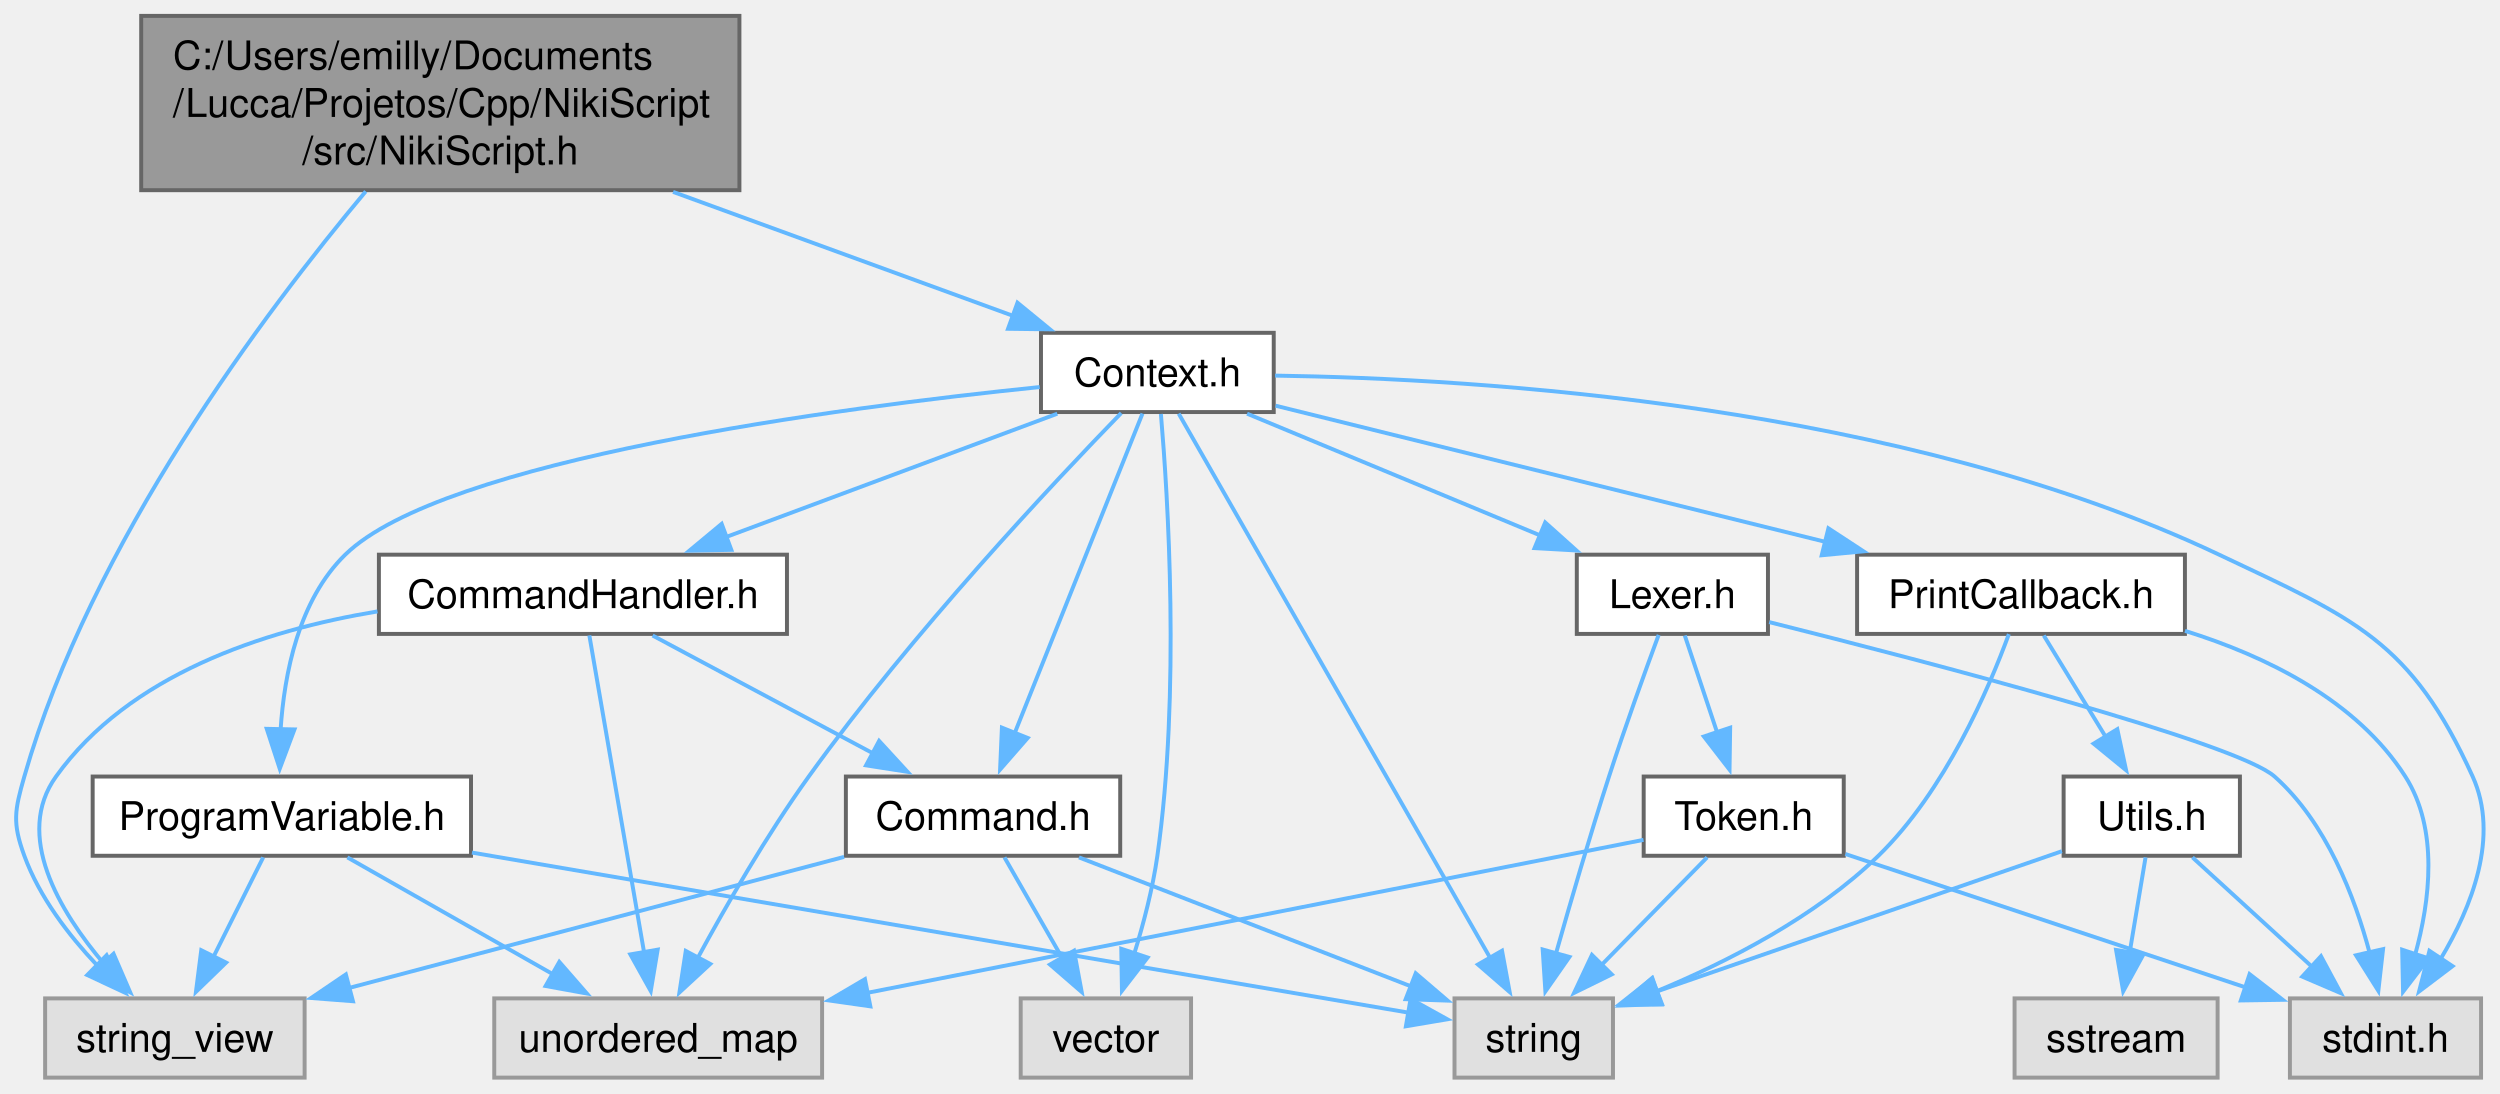
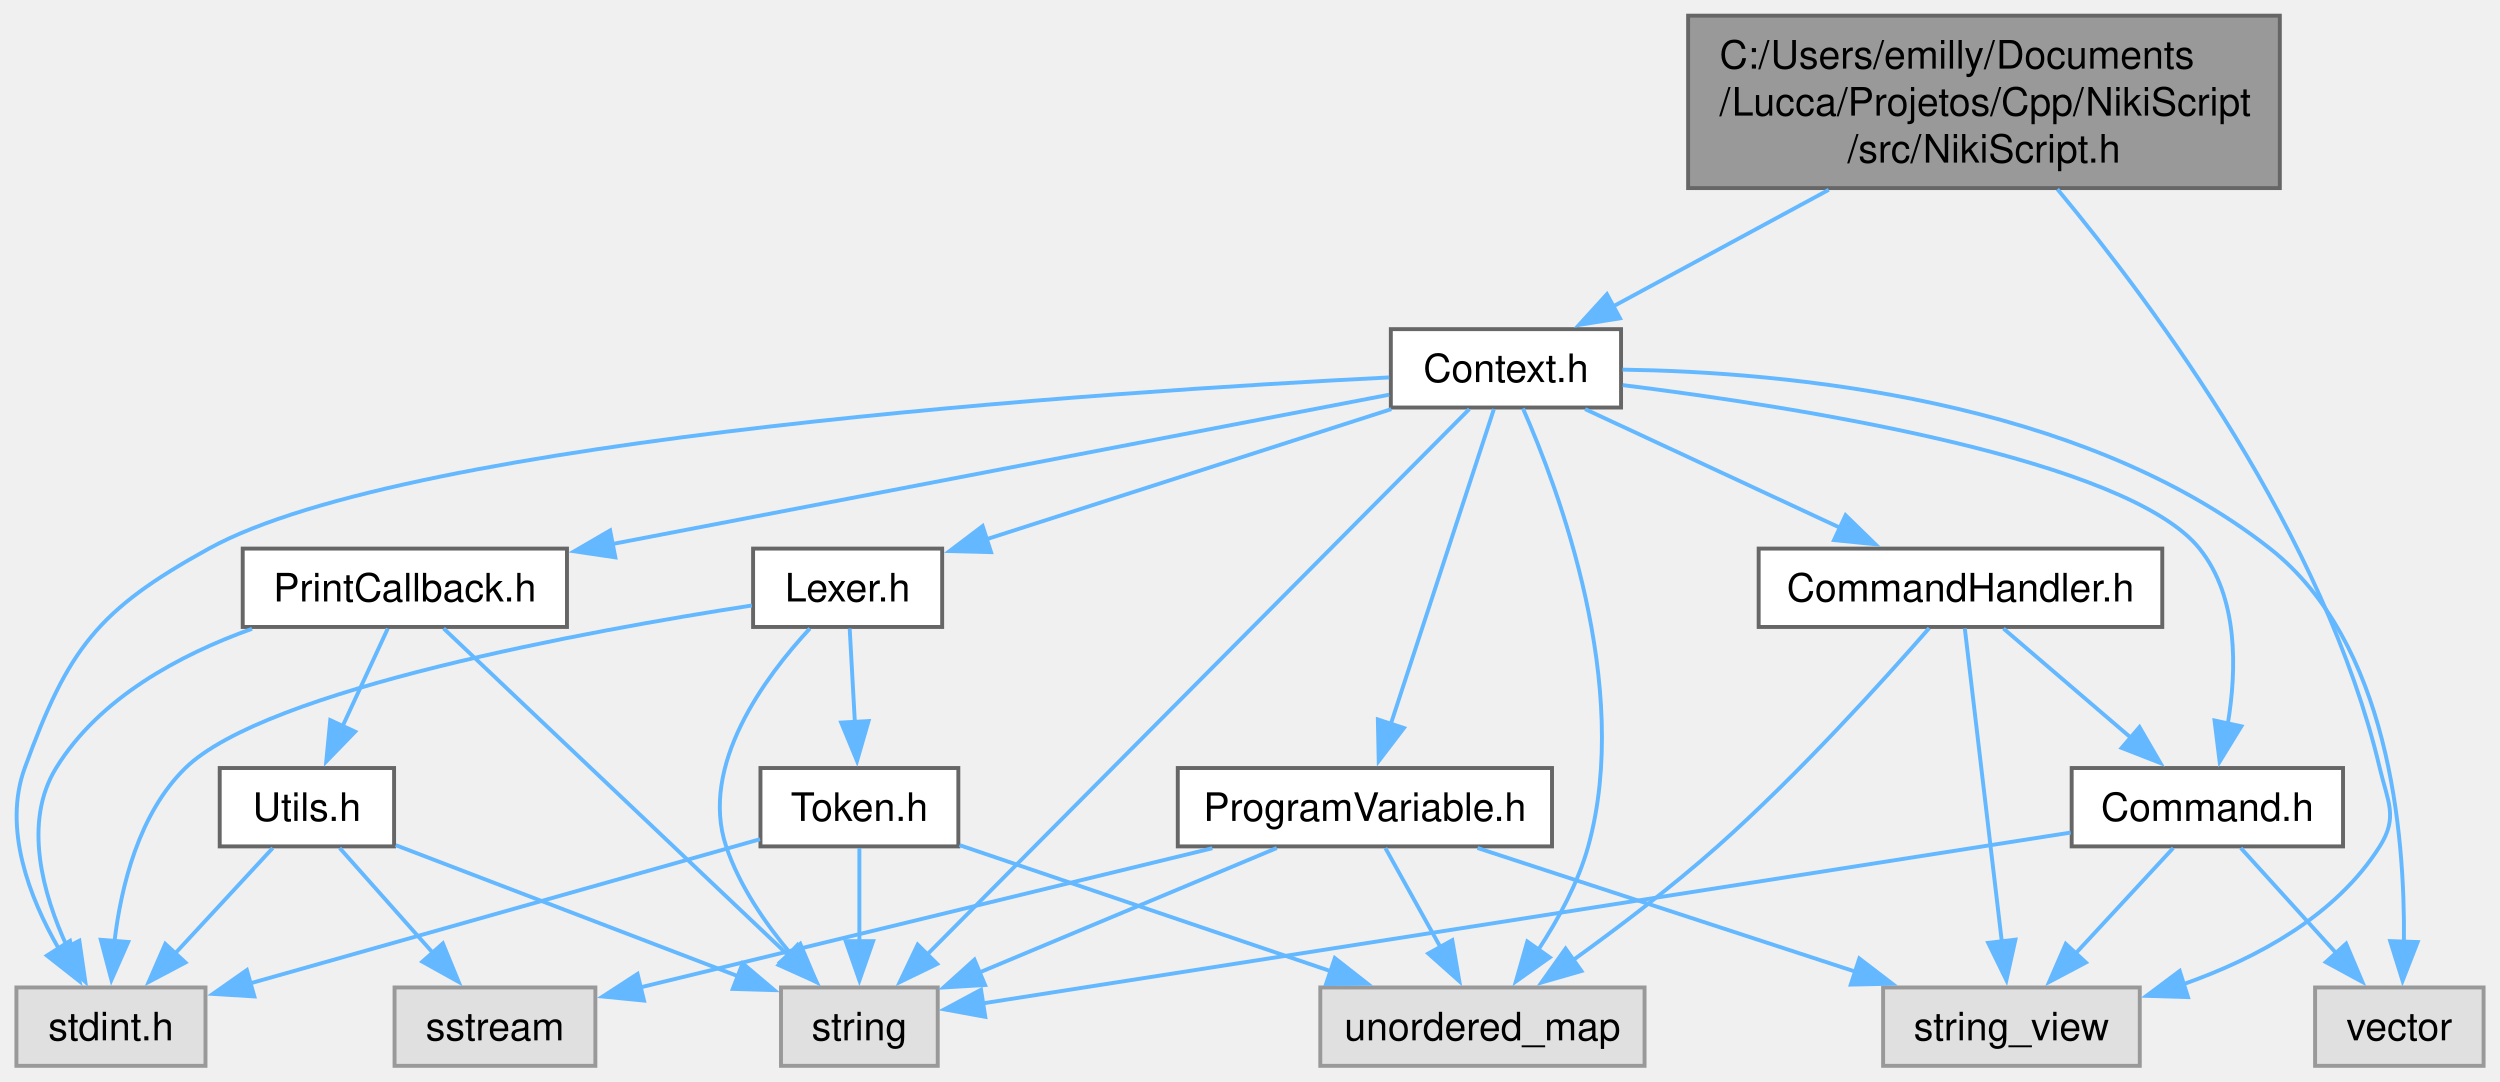
- <svg xmlns="http://www.w3.org/2000/svg" xmlns:xlink="http://www.w3.org/1999/xlink" width="631pt" height="276pt" viewBox="0.00 0.00 631.04 276.00">
+ <svg xmlns="http://www.w3.org/2000/svg" xmlns:xlink="http://www.w3.org/1999/xlink" width="638pt" height="276pt" viewBox="0.00 0.00 637.62 276.00">
  <g id="graph0" class="graph" transform="scale(1 1) rotate(0) translate(4 272)">
    <g id="Node000001" class="node">
      <g id="a_Node000001">
        <a xlink:title=" ">
-           <polygon fill="#999999" stroke="#666666" points="182.64,-268 31.64,-268 31.64,-224 182.64,-224 182.64,-268" />
-           <text text-anchor="start" x="39.64" y="-254.5" font-family="Helvetica,sans-Serif" font-size="10.00">C:/Users/emilly/Documents</text>
-           <text text-anchor="start" x="39.64" y="-242.5" font-family="Helvetica,sans-Serif" font-size="10.00">/Lucca/Projetos/Cpp/NikiScript</text>
-           <text text-anchor="middle" x="107.14" y="-230.5" font-family="Helvetica,sans-Serif" font-size="10.00">/src/NikiScript.h</text>
+           <polygon fill="#999999" stroke="#666666" points="577.62,-268 426.62,-268 426.62,-224 577.62,-224 577.62,-268" />
+           <text text-anchor="start" x="434.62" y="-254.5" font-family="Helvetica,sans-Serif" font-size="10.00">C:/Users/emilly/Documents</text>
+           <text text-anchor="start" x="434.62" y="-242.5" font-family="Helvetica,sans-Serif" font-size="10.00">/Lucca/Projetos/Cpp/NikiScript</text>
+           <text text-anchor="middle" x="502.12" y="-230.5" font-family="Helvetica,sans-Serif" font-size="10.00">/src/NikiScript.h</text>
        </a>
      </g>
    </g>
    <g id="Node000002" class="node">
      <g id="a_Node000002">
        <a xlink:title=" ">
-           <polygon fill="#e0e0e0" stroke="#999999" points="72.89,-20 7.39,-20 7.39,0 72.89,0 72.89,-20" />
-           <text text-anchor="middle" x="40.14" y="-6.5" font-family="Helvetica,sans-Serif" font-size="10.00">string_view</text>
+           <polygon fill="#e0e0e0" stroke="#999999" points="541.88,-20 476.38,-20 476.38,0 541.88,0 541.88,-20" />
+           <text text-anchor="middle" x="509.12" y="-6.5" font-family="Helvetica,sans-Serif" font-size="10.00">string_view</text>
        </a>
      </g>
    </g>
    <g id="edge1_Node000001_Node000002" class="edge">
      <g id="a_edge1_Node000001_Node000002">
        <a xlink:title=" ">
-           <path fill="none" stroke="#63b8ff" d="M88.32,-223.7C62.93,-193.4 18.96,-134.96 2.14,-76 -0.3,-67.45 -0.92,-64.35 2.14,-56 5.92,-45.65 13.26,-36.03 20.49,-28.37" />
-           <polygon fill="#63b8ff" stroke="#63b8ff" points="22.91,-30.9 27.61,-21.41 18.02,-25.89 22.91,-30.9" />
+           <path fill="none" stroke="#63b8ff" d="M520.86,-223.73C546.02,-193.46 589.19,-135.05 603.12,-76 605.17,-67.35 607.86,-63.52 603.12,-56 592,-38.34 571.81,-27.46 552.99,-20.83" />
+           <polygon fill="#63b8ff" stroke="#63b8ff" points="554.18,-17.54 543.59,-17.86 552.07,-24.21 554.18,-17.54" />
        </a>
      </g>
    </g>
    <g id="Node000003" class="node">
      <g id="a_Node000003">
        <a xlink:href="_context_8h.html" target="_top" xlink:title=" ">
-           <polygon fill="white" stroke="#666666" points="317.51,-188 258.76,-188 258.76,-168 317.51,-168 317.51,-188" />
-           <text text-anchor="middle" x="288.14" y="-174.5" font-family="Helvetica,sans-Serif" font-size="10.00">Context.h</text>
+           <polygon fill="white" stroke="#666666" points="409.5,-188 350.75,-188 350.75,-168 409.5,-168 409.5,-188" />
+           <text text-anchor="middle" x="380.12" y="-174.5" font-family="Helvetica,sans-Serif" font-size="10.00">Context.h</text>
        </a>
      </g>
    </g>
    <g id="edge2_Node000001_Node000003" class="edge">
      <g id="a_edge2_Node000001_Node000003">
        <a xlink:title=" ">
-           <path fill="none" stroke="#63b8ff" d="M165.9,-223.57C194.19,-213.26 227.21,-201.22 251.8,-192.25" />
-           <polygon fill="#63b8ff" stroke="#63b8ff" points="252.83,-195.6 261.03,-188.88 250.44,-189.02 252.83,-195.6" />
+           <path fill="none" stroke="#63b8ff" d="M462.52,-223.57C444.48,-213.81 423.59,-202.51 407.35,-193.73" />
+           <polygon fill="#63b8ff" stroke="#63b8ff" points="409.23,-190.77 398.77,-189.09 405.9,-196.92 409.23,-190.77" />
        </a>
      </g>
    </g>
    <g id="Node000004" class="node">
      <g id="a_Node000004">
        <a xlink:title=" ">
-           <polygon fill="#e0e0e0" stroke="#999999" points="296.64,-20 253.64,-20 253.64,0 296.64,0 296.64,-20" />
-           <text text-anchor="middle" x="275.14" y="-6.5" font-family="Helvetica,sans-Serif" font-size="10.00">vector</text>
+           <polygon fill="#e0e0e0" stroke="#999999" points="629.62,-20 586.62,-20 586.62,0 629.62,0 629.62,-20" />
+           <text text-anchor="middle" x="608.12" y="-6.5" font-family="Helvetica,sans-Serif" font-size="10.00">vector</text>
        </a>
      </g>
    </g>
    <g id="edge3_Node000003_Node000004" class="edge">
      <g id="a_edge3_Node000003_Node000004">
        <a xlink:title=" ">
-           <path fill="none" stroke="#63b8ff" d="M289.03,-167.52C290.78,-147.04 293.97,-97.18 288.14,-56 286.97,-47.76 284.66,-38.91 282.3,-31.26" />
-           <polygon fill="#63b8ff" stroke="#63b8ff" points="285.67,-30.31 279.2,-21.92 279.03,-32.52 285.67,-30.31" />
+           <path fill="none" stroke="#63b8ff" d="M409.87,-177.67C451.24,-177.07 526.53,-170.26 575.12,-132 605.4,-108.16 609.59,-59.46 609.29,-31.66" />
+           <polygon fill="#63b8ff" stroke="#63b8ff" points="612.79,-31.59 608.95,-21.72 605.79,-31.83 612.79,-31.59" />
        </a>
      </g>
    </g>
    <g id="Node000005" class="node">
      <g id="a_Node000005">
        <a xlink:title=" ">
-           <polygon fill="#e0e0e0" stroke="#999999" points="622.26,-20 574.01,-20 574.01,0 622.26,0 622.26,-20" />
-           <text text-anchor="middle" x="598.14" y="-6.5" font-family="Helvetica,sans-Serif" font-size="10.00">stdint.h</text>
+           <polygon fill="#e0e0e0" stroke="#999999" points="48.25,-20 0,-20 0,0 48.25,0 48.25,-20" />
+           <text text-anchor="middle" x="24.12" y="-6.5" font-family="Helvetica,sans-Serif" font-size="10.00">stdint.h</text>
        </a>
      </g>
    </g>
    <g id="edge4_Node000003_Node000005" class="edge">
      <g id="a_edge4_Node000003_Node000005">
        <a xlink:title=" ">
-           <path fill="none" stroke="#63b8ff" d="M317.85,-177.2C369.02,-176.45 475.99,-169.99 556.14,-132 590.29,-115.81 604.52,-110.42 620.14,-76 626.97,-60.93 619.92,-43.09 612.03,-29.91" />
-           <polygon fill="#63b8ff" stroke="#63b8ff" points="615.06,-28.14 606.61,-21.74 609.23,-32.01 615.06,-28.14" />
+           <path fill="none" stroke="#63b8ff" d="M350.33,-175.68C279.04,-172.09 100.74,-160.45 49.12,-132 20.67,-116.31 13.24,-106.53 2.12,-76 -3.48,-60.61 3.28,-43 10.75,-29.99" />
+           <polygon fill="#63b8ff" stroke="#63b8ff" points="13.68,-31.89 16.11,-21.58 7.78,-28.13 13.68,-31.89" />
        </a>
      </g>
    </g>
    <g id="Node000006" class="node">
      <g id="a_Node000006">
        <a xlink:title=" ">
-           <polygon fill="#e0e0e0" stroke="#999999" points="403.14,-20 363.14,-20 363.14,0 403.14,0 403.14,-20" />
-           <text text-anchor="middle" x="383.14" y="-6.5" font-family="Helvetica,sans-Serif" font-size="10.00">string</text>
+           <polygon fill="#e0e0e0" stroke="#999999" points="235.12,-20 195.12,-20 195.12,0 235.12,0 235.12,-20" />
+           <text text-anchor="middle" x="215.12" y="-6.5" font-family="Helvetica,sans-Serif" font-size="10.00">string</text>
        </a>
      </g>
    </g>
    <g id="edge5_Node000003_Node000006" class="edge">
      <g id="a_edge5_Node000003_Node000006">
        <a xlink:title=" ">
-           <path fill="none" stroke="#63b8ff" d="M293.52,-167.6C308.67,-141.12 351.93,-65.54 372.29,-29.96" />
-           <polygon fill="#63b8ff" stroke="#63b8ff" points="375.13,-32.03 377.06,-21.61 369.06,-28.55 375.13,-32.03" />
+           <path fill="none" stroke="#63b8ff" d="M370.78,-167.6C344.01,-140.66 266.73,-62.92 232.17,-28.15" />
+           <polygon fill="#63b8ff" stroke="#63b8ff" points="234.97,-26 225.43,-21.37 230,-30.93 234.97,-26" />
        </a>
      </g>
    </g>
    <g id="Node000007" class="node">
      <g id="a_Node000007">
        <a xlink:title=" ">
-           <polygon fill="#e0e0e0" stroke="#999999" points="203.51,-20 120.76,-20 120.76,0 203.51,0 203.51,-20" />
-           <text text-anchor="middle" x="162.14" y="-6.5" font-family="Helvetica,sans-Serif" font-size="10.00">unordered_map</text>
+           <polygon fill="#e0e0e0" stroke="#999999" points="415.5,-20 332.75,-20 332.75,0 415.5,0 415.5,-20" />
+           <text text-anchor="middle" x="374.12" y="-6.5" font-family="Helvetica,sans-Serif" font-size="10.00">unordered_map</text>
        </a>
      </g>
    </g>
    <g id="edge6_Node000003_Node000007" class="edge">
      <g id="a_edge6_Node000003_Node000007">
        <a xlink:title=" ">
-           <path fill="none" stroke="#63b8ff" d="M279.01,-167.75C262.28,-150.54 226.05,-112.08 200.14,-76 189.53,-61.24 179.24,-43.33 172.04,-30.06" />
-           <polygon fill="#63b8ff" stroke="#63b8ff" points="175.28,-28.69 167.5,-21.5 169.1,-31.97 175.28,-28.69" />
+           <path fill="none" stroke="#63b8ff" d="M384.47,-167.76C393.48,-147.32 412.45,-96.89 401.12,-56 398.55,-46.7 393.49,-37.4 388.43,-29.68" />
+           <polygon fill="#63b8ff" stroke="#63b8ff" points="391.3,-27.67 382.66,-21.53 385.58,-31.72 391.3,-27.67" />
        </a>
      </g>
    </g>
    <g id="Node000008" class="node">
      <g id="a_Node000008">
        <a xlink:href="_command_8h.html" target="_top" xlink:title=" ">
-           <polygon fill="white" stroke="#666666" points="278.76,-76 209.51,-76 209.51,-56 278.76,-56 278.76,-76" />
-           <text text-anchor="middle" x="244.14" y="-62.5" font-family="Helvetica,sans-Serif" font-size="10.00">Command.h</text>
+           <polygon fill="white" stroke="#666666" points="593.75,-76 524.5,-76 524.5,-56 593.75,-56 593.75,-76" />
+           <text text-anchor="middle" x="559.12" y="-62.5" font-family="Helvetica,sans-Serif" font-size="10.00">Command.h</text>
        </a>
      </g>
    </g>
    <g id="edge7_Node000003_Node000008" class="edge">
      <g id="a_edge7_Node000003_Node000008">
        <a xlink:title=" ">
-           <path fill="none" stroke="#63b8ff" d="M284.38,-167.62C277.27,-149.84 261.69,-110.88 252.14,-87" />
-           <polygon fill="#63b8ff" stroke="#63b8ff" points="255.4,-85.74 248.44,-77.76 248.9,-88.34 255.4,-85.74" />
+           <path fill="none" stroke="#63b8ff" d="M409.92,-173.72C455.42,-168.04 538.87,-154.75 557.12,-132 567.07,-119.61 566.68,-101.19 564.32,-87.12" />
+           <polygon fill="#63b8ff" stroke="#63b8ff" points="567.8,-86.65 562.26,-77.62 560.96,-88.13 567.8,-86.65" />
        </a>
      </g>
    </g>
    <g id="Node000009" class="node">
      <g id="a_Node000009">
        <a xlink:href="_command_handler_8h.html" target="_top" xlink:title=" ">
-           <polygon fill="white" stroke="#666666" points="194.64,-132 91.64,-132 91.64,-112 194.64,-112 194.64,-132" />
-           <text text-anchor="middle" x="143.14" y="-118.5" font-family="Helvetica,sans-Serif" font-size="10.00">CommandHandler.h</text>
+           <polygon fill="white" stroke="#666666" points="547.62,-132 444.62,-132 444.62,-112 547.62,-112 547.62,-132" />
+           <text text-anchor="middle" x="496.12" y="-118.5" font-family="Helvetica,sans-Serif" font-size="10.00">CommandHandler.h</text>
        </a>
      </g>
    </g>
    <g id="edge11_Node000003_Node000009" class="edge">
      <g id="a_edge11_Node000003_Node000009">
        <a xlink:title=" ">
-           <path fill="none" stroke="#63b8ff" d="M262.88,-167.59C239.73,-158.97 205.21,-146.12 179.17,-136.42" />
-           <polygon fill="#63b8ff" stroke="#63b8ff" points="180.6,-133.22 170.01,-133.01 178.16,-139.78 180.6,-133.22" />
+           <path fill="none" stroke="#63b8ff" d="M400.33,-167.59C418.35,-159.21 444.99,-146.8 465.61,-137.21" />
+           <polygon fill="#63b8ff" stroke="#63b8ff" points="466.8,-140.51 474.39,-133.12 463.85,-134.17 466.8,-140.51" />
        </a>
      </g>
    </g>
    <g id="Node000010" class="node">
      <g id="a_Node000010">
        <a xlink:href="_print_callback_8h.html" target="_top" xlink:title=" ">
-           <polygon fill="white" stroke="#666666" points="547.51,-132 464.76,-132 464.76,-112 547.51,-112 547.51,-132" />
-           <text text-anchor="middle" x="506.14" y="-118.5" font-family="Helvetica,sans-Serif" font-size="10.00">PrintCallback.h</text>
+           <polygon fill="white" stroke="#666666" points="140.5,-132 57.75,-132 57.75,-112 140.5,-112 140.5,-132" />
+           <text text-anchor="middle" x="99.12" y="-118.5" font-family="Helvetica,sans-Serif" font-size="10.00">PrintCallback.h</text>
        </a>
      </g>
    </g>
    <g id="edge15_Node000003_Node000010" class="edge">
      <g id="a_edge15_Node000003_Node000010">
        <a xlink:title=" ">
-           <path fill="none" stroke="#63b8ff" d="M317.99,-169.6C353.74,-160.75 414.15,-145.79 456.85,-135.21" />
-           <polygon fill="#63b8ff" stroke="#63b8ff" points="457.52,-138.65 466.38,-132.85 455.83,-131.85 457.52,-138.65" />
+           <path fill="none" stroke="#63b8ff" d="M350.32,-171.27C303.18,-162.21 210.76,-144.45 152.12,-133.18" />
+           <polygon fill="#63b8ff" stroke="#63b8ff" points="152.84,-129.76 142.36,-131.31 151.51,-136.63 152.84,-129.76" />
        </a>
      </g>
    </g>
    <g id="Node000013" class="node">
      <g id="a_Node000013">
        <a xlink:href="_program_variable_8h.html" target="_top" xlink:title=" ">
-           <polygon fill="white" stroke="#666666" points="114.89,-76 19.39,-76 19.39,-56 114.89,-56 114.89,-76" />
-           <text text-anchor="middle" x="67.14" y="-62.5" font-family="Helvetica,sans-Serif" font-size="10.00">ProgramVariable.h</text>
+           <polygon fill="white" stroke="#666666" points="391.88,-76 296.38,-76 296.38,-56 391.88,-56 391.88,-76" />
+           <text text-anchor="middle" x="344.12" y="-62.5" font-family="Helvetica,sans-Serif" font-size="10.00">ProgramVariable.h</text>
        </a>
      </g>
    </g>
    <g id="edge22_Node000003_Node000013" class="edge">
      <g id="a_edge22_Node000003_Node000013">
        <a xlink:title=" ">
-           <path fill="none" stroke="#63b8ff" d="M258.43,-174.31C207.78,-169.11 107.79,-156.04 83.14,-132 71.42,-120.58 67.75,-102.07 66.82,-87.71" />
-           <polygon fill="#63b8ff" stroke="#63b8ff" points="70.33,-87.89 66.61,-77.97 63.33,-88.04 70.33,-87.89" />
+           <path fill="none" stroke="#63b8ff" d="M377.06,-167.62C371.24,-149.84 358.49,-110.88 350.67,-87" />
+           <polygon fill="#63b8ff" stroke="#63b8ff" points="354.09,-86.21 347.66,-77.79 347.44,-88.39 354.09,-86.21" />
        </a>
      </g>
    </g>
    <g id="Node000014" class="node">
      <g id="a_Node000014">
        <a xlink:href="_lexer_8h.html" target="_top" xlink:title=" ">
-           <polygon fill="white" stroke="#666666" points="442.26,-132 394.01,-132 394.01,-112 442.26,-112 442.26,-132" />
-           <text text-anchor="middle" x="418.14" y="-118.5" font-family="Helvetica,sans-Serif" font-size="10.00">Lexer.h</text>
-         </a>
-       </g>
-     </g>
-     <g id="edge26_Node000003_Node000014" class="edge">
-       <g id="a_edge26_Node000003_Node000014">
-         <a xlink:title=" ">
-           <path fill="none" stroke="#63b8ff" d="M310.78,-167.59C331.25,-159.09 361.66,-146.46 384.89,-136.81" />
-           <polygon fill="#63b8ff" stroke="#63b8ff" points="386.03,-140.13 393.92,-133.06 383.34,-133.66 386.03,-140.13" />
+           <polygon fill="white" stroke="#666666" points="236.25,-132 188,-132 188,-112 236.25,-112 236.25,-132" />
+           <text text-anchor="middle" x="212.12" y="-118.5" font-family="Helvetica,sans-Serif" font-size="10.00">Lexer.h</text>
+         </a>
+       </g>
+     </g>
+     <g id="edge27_Node000003_Node000014" class="edge">
+       <g id="a_edge27_Node000003_Node000014">
+         <a xlink:title=" ">
+           <path fill="none" stroke="#63b8ff" d="M350.86,-167.59C322.06,-158.34 278.05,-144.19 247.35,-134.32" />
+           <polygon fill="#63b8ff" stroke="#63b8ff" points="248.72,-131.09 238.13,-131.36 246.58,-137.75 248.72,-131.09" />
        </a>
      </g>
    </g>
    <g id="edge9_Node000008_Node000002" class="edge">
      <g id="a_edge9_Node000008_Node000002">
        <a xlink:title=" ">
-           <path fill="none" stroke="#63b8ff" d="M209.07,-55.72C174.48,-46.56 121.52,-32.54 84.13,-22.64" />
-           <polygon fill="#63b8ff" stroke="#63b8ff" points="85.09,-19.28 74.53,-20.1 83.3,-26.05 85.09,-19.28" />
+           <path fill="none" stroke="#63b8ff" d="M550.42,-55.59C543.53,-48.16 533.73,-37.58 525.41,-28.58" />
+           <polygon fill="#63b8ff" stroke="#63b8ff" points="528.13,-26.37 518.76,-21.41 522.99,-31.12 528.13,-26.37" />
        </a>
      </g>
    </g>
    <g id="edge8_Node000008_Node000004" class="edge">
      <g id="a_edge8_Node000008_Node000004">
        <a xlink:title=" ">
-           <path fill="none" stroke="#63b8ff" d="M249.54,-55.59C253.58,-48.55 259.25,-38.67 264.23,-30" />
-           <polygon fill="#63b8ff" stroke="#63b8ff" points="267.1,-32.03 269.04,-21.61 261.03,-28.54 267.1,-32.03" />
+           <path fill="none" stroke="#63b8ff" d="M567.66,-55.59C574.41,-48.16 584.01,-37.58 592.17,-28.58" />
+           <polygon fill="#63b8ff" stroke="#63b8ff" points="594.54,-31.18 598.67,-21.42 589.36,-26.47 594.54,-31.18" />
        </a>
      </g>
    </g>
    <g id="edge10_Node000008_Node000006" class="edge">
      <g id="a_edge10_Node000008_Node000006">
        <a xlink:title=" ">
-           <path fill="none" stroke="#63b8ff" d="M268.35,-55.59C291.66,-46.54 327,-32.81 352.31,-22.98" />
-           <polygon fill="#63b8ff" stroke="#63b8ff" points="353.35,-26.33 361.4,-19.44 350.81,-19.8 353.35,-26.33" />
+           <path fill="none" stroke="#63b8ff" d="M524.25,-59.53C457.03,-48.97 310.54,-25.98 246.33,-15.9" />
+           <polygon fill="#63b8ff" stroke="#63b8ff" points="247.25,-12.5 236.83,-14.41 246.17,-19.42 247.25,-12.5" />
        </a>
      </g>
    </g>
    <g id="edge13_Node000009_Node000002" class="edge">
      <g id="a_edge13_Node000009_Node000002">
        <a xlink:title=" ">
-           <path fill="none" stroke="#63b8ff" d="M91.28,-117.68C62.35,-112.86 28.54,-101.65 10.14,-76 -0.44,-61.25 10.81,-42.18 22.42,-28.52" />
-           <polygon fill="#63b8ff" stroke="#63b8ff" points="24.66,-31.26 28.86,-21.53 19.51,-26.52 24.66,-31.26" />
+           <path fill="none" stroke="#63b8ff" d="M497.23,-111.62C499.32,-94.01 503.85,-55.59 506.68,-31.65" />
+           <polygon fill="#63b8ff" stroke="#63b8ff" points="510.14,-32.2 507.84,-21.86 503.19,-31.38 510.14,-32.2" />
        </a>
      </g>
    </g>
    <g id="edge12_Node000009_Node000007" class="edge">
      <g id="a_edge12_Node000009_Node000007">
        <a xlink:title=" ">
-           <path fill="none" stroke="#63b8ff" d="M144.76,-111.62C147.8,-94.01 154.43,-55.59 158.57,-31.65" />
-           <polygon fill="#63b8ff" stroke="#63b8ff" points="162.01,-32.3 160.26,-21.85 155.11,-31.1 162.01,-32.3" />
+           <path fill="none" stroke="#63b8ff" d="M488.15,-111.71C476.75,-98.66 454.88,-74.43 434.12,-56 422.53,-45.7 408.74,-35.24 397.3,-27.01" />
+           <polygon fill="#63b8ff" stroke="#63b8ff" points="399.39,-24.2 389.2,-21.27 395.34,-29.91 399.39,-24.2" />
        </a>
      </g>
    </g>
    <g id="edge14_Node000009_Node000008" class="edge">
      <g id="a_edge14_Node000009_Node000008">
        <a xlink:title=" ">
-           <path fill="none" stroke="#63b8ff" d="M160.73,-111.59C176.06,-103.4 198.56,-91.37 216.32,-81.87" />
-           <polygon fill="#63b8ff" stroke="#63b8ff" points="217.9,-84.99 225.07,-77.19 214.6,-78.82 217.9,-84.99" />
+           <path fill="none" stroke="#63b8ff" d="M507.1,-111.59C516.04,-103.93 528.9,-92.91 539.59,-83.75" />
+           <polygon fill="#63b8ff" stroke="#63b8ff" points="541.81,-86.45 547.13,-77.28 537.26,-81.13 541.81,-86.45" />
        </a>
      </g>
    </g>
    <g id="edge16_Node000010_Node000005" class="edge">
      <g id="a_edge16_Node000010_Node000005">
        <a xlink:title=" ">
-           <path fill="none" stroke="#63b8ff" d="M547.53,-112.77C567.98,-106.39 590.85,-95.25 603.14,-76 611.62,-62.72 609.39,-44.66 605.6,-30.95" />
-           <polygon fill="#63b8ff" stroke="#63b8ff" points="609.01,-30.1 602.57,-21.68 602.35,-32.28 609.01,-30.1" />
+           <path fill="none" stroke="#63b8ff" d="M60.13,-111.54C41.58,-104.88 21.1,-93.85 10.12,-76 1.62,-62.17 6.68,-43.92 12.98,-30.28" />
+           <polygon fill="#63b8ff" stroke="#63b8ff" points="16.06,-31.93 17.58,-21.45 9.85,-28.7 16.06,-31.93" />
        </a>
      </g>
    </g>
    <g id="edge17_Node000010_Node000006" class="edge">
      <g id="a_edge17_Node000010_Node000006">
        <a xlink:title=" ">
-           <path fill="none" stroke="#63b8ff" d="M503.07,-111.95C498.07,-98.31 486.97,-72.36 470.14,-56 454.28,-40.59 432.09,-29.23 414.09,-21.77" />
-           <polygon fill="#63b8ff" stroke="#63b8ff" points="415.51,-18.57 404.93,-18.19 412.96,-25.09 415.51,-18.57" />
+           <path fill="none" stroke="#63b8ff" d="M109.02,-111.62C128.53,-93.11 172.26,-51.65 197.06,-28.13" />
+           <polygon fill="#63b8ff" stroke="#63b8ff" points="199.31,-30.82 204.16,-21.4 194.5,-25.74 199.31,-30.82" />
        </a>
      </g>
    </g>
    <g id="Node000011" class="node">
      <g id="a_Node000011">
        <a xlink:href="_utils_8h.html" target="_top" xlink:title=" ">
-           <polygon fill="white" stroke="#666666" points="561.39,-76 516.89,-76 516.89,-56 561.39,-56 561.39,-76" />
-           <text text-anchor="middle" x="539.14" y="-62.5" font-family="Helvetica,sans-Serif" font-size="10.00">Utils.h</text>
+           <polygon fill="white" stroke="#666666" points="96.38,-76 51.88,-76 51.88,-56 96.38,-56 96.38,-76" />
+           <text text-anchor="middle" x="74.12" y="-62.5" font-family="Helvetica,sans-Serif" font-size="10.00">Utils.h</text>
        </a>
      </g>
    </g>
    <g id="edge18_Node000010_Node000011" class="edge">
      <g id="a_edge18_Node000010_Node000011">
        <a xlink:title=" ">
-           <path fill="none" stroke="#63b8ff" d="M511.88,-111.59C516.19,-104.55 522.23,-94.67 527.52,-86" />
-           <polygon fill="#63b8ff" stroke="#63b8ff" points="530.44,-87.95 532.66,-77.59 524.46,-84.3 530.44,-87.95" />
+           <path fill="none" stroke="#63b8ff" d="M94.77,-111.59C91.58,-104.7 87.14,-95.1 83.19,-86.57" />
+           <polygon fill="#63b8ff" stroke="#63b8ff" points="86.44,-85.28 79.07,-77.67 80.09,-88.22 86.44,-85.28" />
        </a>
      </g>
    </g>
    <g id="edge19_Node000011_Node000005" class="edge">
      <g id="a_edge19_Node000011_Node000005">
        <a xlink:title=" ">
-           <path fill="none" stroke="#63b8ff" d="M549.41,-55.59C557.7,-48.01 569.58,-37.13 579.54,-28.02" />
-           <polygon fill="#63b8ff" stroke="#63b8ff" points="581.85,-30.65 586.86,-21.32 577.12,-25.49 581.85,-30.65" />
+           <path fill="none" stroke="#63b8ff" d="M65.42,-55.59C58.53,-48.16 48.73,-37.58 40.41,-28.58" />
+           <polygon fill="#63b8ff" stroke="#63b8ff" points="43.13,-26.37 33.76,-21.41 37.99,-31.12 43.13,-26.37" />
        </a>
      </g>
    </g>
    <g id="edge20_Node000011_Node000006" class="edge">
      <g id="a_edge20_Node000011_Node000006">
        <a xlink:title=" ">
-           <path fill="none" stroke="#63b8ff" d="M516.45,-57.15C489.48,-47.81 444.32,-32.18 414.13,-21.73" />
-           <polygon fill="#63b8ff" stroke="#63b8ff" points="415.39,-18.46 404.8,-18.5 413.1,-25.08 415.39,-18.46" />
+           <path fill="none" stroke="#63b8ff" d="M96.78,-56.32C120.48,-47.25 157.85,-32.93 184.25,-22.83" />
+           <polygon fill="#63b8ff" stroke="#63b8ff" points="185.32,-26.16 193.4,-19.32 182.81,-19.63 185.32,-26.16" />
        </a>
      </g>
    </g>
    <g id="Node000012" class="node">
      <g id="a_Node000012">
        <a xlink:title=" ">
-           <polygon fill="#e0e0e0" stroke="#999999" points="555.76,-20 504.51,-20 504.51,0 555.76,0 555.76,-20" />
-           <text text-anchor="middle" x="530.14" y="-6.5" font-family="Helvetica,sans-Serif" font-size="10.00">sstream</text>
+           <polygon fill="#e0e0e0" stroke="#999999" points="147.75,-20 96.5,-20 96.5,0 147.75,0 147.75,-20" />
+           <text text-anchor="middle" x="122.12" y="-6.5" font-family="Helvetica,sans-Serif" font-size="10.00">sstream</text>
        </a>
      </g>
    </g>
    <g id="edge21_Node000011_Node000012" class="edge">
      <g id="a_edge21_Node000011_Node000012">
        <a xlink:title=" ">
-           <path fill="none" stroke="#63b8ff" d="M537.57,-55.59C536.46,-48.93 534.93,-39.75 533.54,-31.44" />
-           <polygon fill="#63b8ff" stroke="#63b8ff" points="537.03,-31.08 531.93,-21.79 530.13,-32.23 537.03,-31.08" />
+           <path fill="none" stroke="#63b8ff" d="M82.49,-55.59C89.02,-48.24 98.31,-37.8 106.24,-28.87" />
+           <polygon fill="#63b8ff" stroke="#63b8ff" points="108.83,-31.23 112.85,-21.43 103.59,-26.58 108.83,-31.23" />
        </a>
      </g>
    </g>
    <g id="edge24_Node000013_Node000002" class="edge">
      <g id="a_edge24_Node000013_Node000002">
        <a xlink:title=" ">
-           <path fill="none" stroke="#63b8ff" d="M62.43,-55.59C58.99,-48.7 54.19,-39.1 49.92,-30.57" />
-           <polygon fill="#63b8ff" stroke="#63b8ff" points="53.07,-29.03 45.46,-21.65 46.8,-32.16 53.07,-29.03" />
+           <path fill="none" stroke="#63b8ff" d="M372.87,-55.59C399.56,-46.86 439.54,-33.77 469.3,-24.03" />
+           <polygon fill="#63b8ff" stroke="#63b8ff" points="470.31,-27.39 478.72,-20.95 468.13,-20.73 470.31,-27.39" />
        </a>
      </g>
    </g>
    <g id="edge23_Node000013_Node000006" class="edge">
      <g id="a_edge23_Node000013_Node000006">
        <a xlink:title=" ">
-           <path fill="none" stroke="#63b8ff" d="M115.13,-56.8C180.6,-45.61 296.09,-25.88 351.6,-16.39" />
-           <polygon fill="#63b8ff" stroke="#63b8ff" points="352.05,-19.86 361.32,-14.73 350.87,-12.96 352.05,-19.86" />
-         </a>
-       </g>
-     </g>
-     <g id="edge25_Node000013_Node000007" class="edge">
-       <g id="a_edge25_Node000013_Node000007">
-         <a xlink:title=" ">
-           <path fill="none" stroke="#63b8ff" d="M83.68,-55.59C98.04,-47.44 119.06,-35.48 135.74,-26" />
-           <polygon fill="#63b8ff" stroke="#63b8ff" points="137.18,-29.21 144.14,-21.23 133.72,-23.13 137.18,-29.21" />
-         </a>
-       </g>
-     </g>
-     <g id="edge27_Node000014_Node000005" class="edge">
-       <g id="a_edge27_Node000014_Node000005">
-         <a xlink:title=" ">
-           <path fill="none" stroke="#63b8ff" d="M442.57,-114.98C483.02,-104.83 560.46,-84.59 570.14,-76 583.2,-64.4 590.39,-45.64 594.2,-31.24" />
-           <polygon fill="#63b8ff" stroke="#63b8ff" points="597.52,-32.44 596.33,-21.91 590.69,-30.88 597.52,-32.44" />
-         </a>
-       </g>
-     </g>
-     <g id="edge28_Node000014_Node000006" class="edge">
-       <g id="a_edge28_Node000014_Node000006">
-         <a xlink:title=" ">
-           <path fill="none" stroke="#63b8ff" d="M414.67,-111.75C411.32,-102.68 406.17,-88.46 402.14,-76 397.31,-61.08 392.35,-44.06 388.71,-31.18" />
-           <polygon fill="#63b8ff" stroke="#63b8ff" points="392.15,-30.46 386.08,-21.77 385.4,-32.34 392.15,-30.46" />
+           <path fill="none" stroke="#63b8ff" d="M321.65,-55.59C300.59,-46.78 268.94,-33.53 245.6,-23.76" />
+           <polygon fill="#63b8ff" stroke="#63b8ff" points="247.19,-20.63 236.62,-20 244.49,-27.09 247.19,-20.63" />
+         </a>
+       </g>
+     </g>
+     <g id="edge26_Node000013_Node000007" class="edge">
+       <g id="a_edge26_Node000013_Node000007">
+         <a xlink:title=" ">
+           <path fill="none" stroke="#63b8ff" d="M349.35,-55.59C353.22,-48.63 358.63,-38.89 363.41,-30.29" />
+           <polygon fill="#63b8ff" stroke="#63b8ff" points="366.43,-32.06 368.22,-21.62 360.31,-28.66 366.43,-32.06" />
+         </a>
+       </g>
+     </g>
+     <g id="edge25_Node000013_Node000012" class="edge">
+       <g id="a_edge25_Node000013_Node000012">
+         <a xlink:title=" ">
+           <path fill="none" stroke="#63b8ff" d="M305.2,-55.53C264.03,-45.52 199.55,-29.83 159.12,-20" />
+           <polygon fill="#63b8ff" stroke="#63b8ff" points="160.16,-16.65 149.62,-17.69 158.51,-23.45 160.16,-16.65" />
+         </a>
+       </g>
+     </g>
+     <g id="edge28_Node000014_Node000005" class="edge">
+       <g id="a_edge28_Node000014_Node000005">
+         <a xlink:title=" ">
+           <path fill="none" stroke="#63b8ff" d="M187.68,-117.48C145.99,-111.02 63.66,-96.04 43.12,-76 31.28,-64.44 26.72,-45.94 25.01,-31.63" />
+           <polygon fill="#63b8ff" stroke="#63b8ff" points="28.52,-31.61 24.25,-21.92 21.54,-32.16 28.52,-31.61" />
+         </a>
+       </g>
+     </g>
+     <g id="edge29_Node000014_Node000006" class="edge">
+       <g id="a_edge29_Node000014_Node000006">
+         <a xlink:title=" ">
+           <path fill="none" stroke="#63b8ff" d="M202.49,-111.61C191.02,-99.24 174.21,-76.63 181.12,-56 184.49,-45.97 191.07,-36.39 197.56,-28.66" />
+           <polygon fill="#63b8ff" stroke="#63b8ff" points="200.04,-31.13 204.17,-21.38 194.86,-26.43 200.04,-31.13" />
        </a>
      </g>
    </g>
    <g id="Node000015" class="node">
      <g id="a_Node000015">
        <a xlink:href="_token_8h.html" target="_top" xlink:title=" ">
-           <polygon fill="white" stroke="#666666" points="461.39,-76 410.89,-76 410.89,-56 461.39,-56 461.39,-76" />
-           <text text-anchor="middle" x="436.14" y="-62.5" font-family="Helvetica,sans-Serif" font-size="10.00">Token.h</text>
-         </a>
-       </g>
-     </g>
-     <g id="edge29_Node000014_Node000015" class="edge">
-       <g id="a_edge29_Node000014_Node000015">
-         <a xlink:title=" ">
-           <path fill="none" stroke="#63b8ff" d="M421.27,-111.59C423.52,-104.86 426.63,-95.53 429.42,-87.15" />
-           <polygon fill="#63b8ff" stroke="#63b8ff" points="432.72,-88.33 432.56,-77.73 426.08,-86.11 432.72,-88.33" />
-         </a>
-       </g>
-     </g>
-     <g id="edge30_Node000015_Node000005" class="edge">
-       <g id="a_edge30_Node000015_Node000005">
-         <a xlink:title=" ">
-           <path fill="none" stroke="#63b8ff" d="M461.81,-56.44C489.14,-47.33 532.58,-32.85 563.06,-22.69" />
-           <polygon fill="#63b8ff" stroke="#63b8ff" points="563.83,-26.12 572.21,-19.64 561.62,-19.48 563.83,-26.12" />
-         </a>
-       </g>
-     </g>
-     <g id="edge31_Node000015_Node000006" class="edge">
-       <g id="a_edge31_Node000015_Node000006">
-         <a xlink:title=" ">
-           <path fill="none" stroke="#63b8ff" d="M426.9,-55.59C419.53,-48.08 409,-37.35 400.12,-28.3" />
-           <polygon fill="#63b8ff" stroke="#63b8ff" points="402.83,-26.06 393.32,-21.38 397.83,-30.97 402.83,-26.06" />
-         </a>
-       </g>
-     </g>
-     <g id="edge32_Node000015_Node000007" class="edge">
-       <g id="a_edge32_Node000015_Node000007">
-         <a xlink:title=" ">
-           <path fill="none" stroke="#63b8ff" d="M410.85,-60.02C366.51,-51.28 273.86,-33.02 215.01,-21.42" />
-           <polygon fill="#63b8ff" stroke="#63b8ff" points="215.69,-17.99 205.2,-19.49 214.33,-24.85 215.69,-17.99" />
+           <polygon fill="white" stroke="#666666" points="240.38,-76 189.88,-76 189.88,-56 240.38,-56 240.38,-76" />
+           <text text-anchor="middle" x="215.12" y="-62.5" font-family="Helvetica,sans-Serif" font-size="10.00">Token.h</text>
+         </a>
+       </g>
+     </g>
+     <g id="edge30_Node000014_Node000015" class="edge">
+       <g id="a_edge30_Node000014_Node000015">
+         <a xlink:title=" ">
+           <path fill="none" stroke="#63b8ff" d="M212.65,-111.59C213.01,-105.01 213.52,-95.96 213.97,-87.73" />
+           <polygon fill="#63b8ff" stroke="#63b8ff" points="217.46,-87.99 214.52,-77.81 210.48,-87.6 217.46,-87.99" />
+         </a>
+       </g>
+     </g>
+     <g id="edge31_Node000015_Node000005" class="edge">
+       <g id="a_edge31_Node000015_Node000005">
+         <a xlink:title=" ">
+           <path fill="none" stroke="#63b8ff" d="M189.76,-57.83C156.38,-48.39 97.51,-31.75 59.69,-21.06" />
+           <polygon fill="#63b8ff" stroke="#63b8ff" points="60.72,-17.71 50.14,-18.36 58.81,-24.44 60.72,-17.71" />
+         </a>
+       </g>
+     </g>
+     <g id="edge32_Node000015_Node000006" class="edge">
+       <g id="a_edge32_Node000015_Node000006">
+         <a xlink:title=" ">
+           <path fill="none" stroke="#63b8ff" d="M215.12,-55.59C215.12,-49.01 215.12,-39.96 215.12,-31.73" />
+           <polygon fill="#63b8ff" stroke="#63b8ff" points="218.63,-31.81 215.13,-21.81 211.63,-31.81 218.63,-31.81" />
+         </a>
+       </g>
+     </g>
+     <g id="edge33_Node000015_Node000007" class="edge">
+       <g id="a_edge33_Node000015_Node000007">
+         <a xlink:title=" ">
+           <path fill="none" stroke="#63b8ff" d="M240.67,-56.32C266.28,-47.63 306.03,-34.13 335.5,-24.12" />
+           <polygon fill="#63b8ff" stroke="#63b8ff" points="336.46,-27.49 344.8,-20.96 334.21,-20.86 336.46,-27.49" />
        </a>
      </g>
    </g>
  </g>
</svg>
